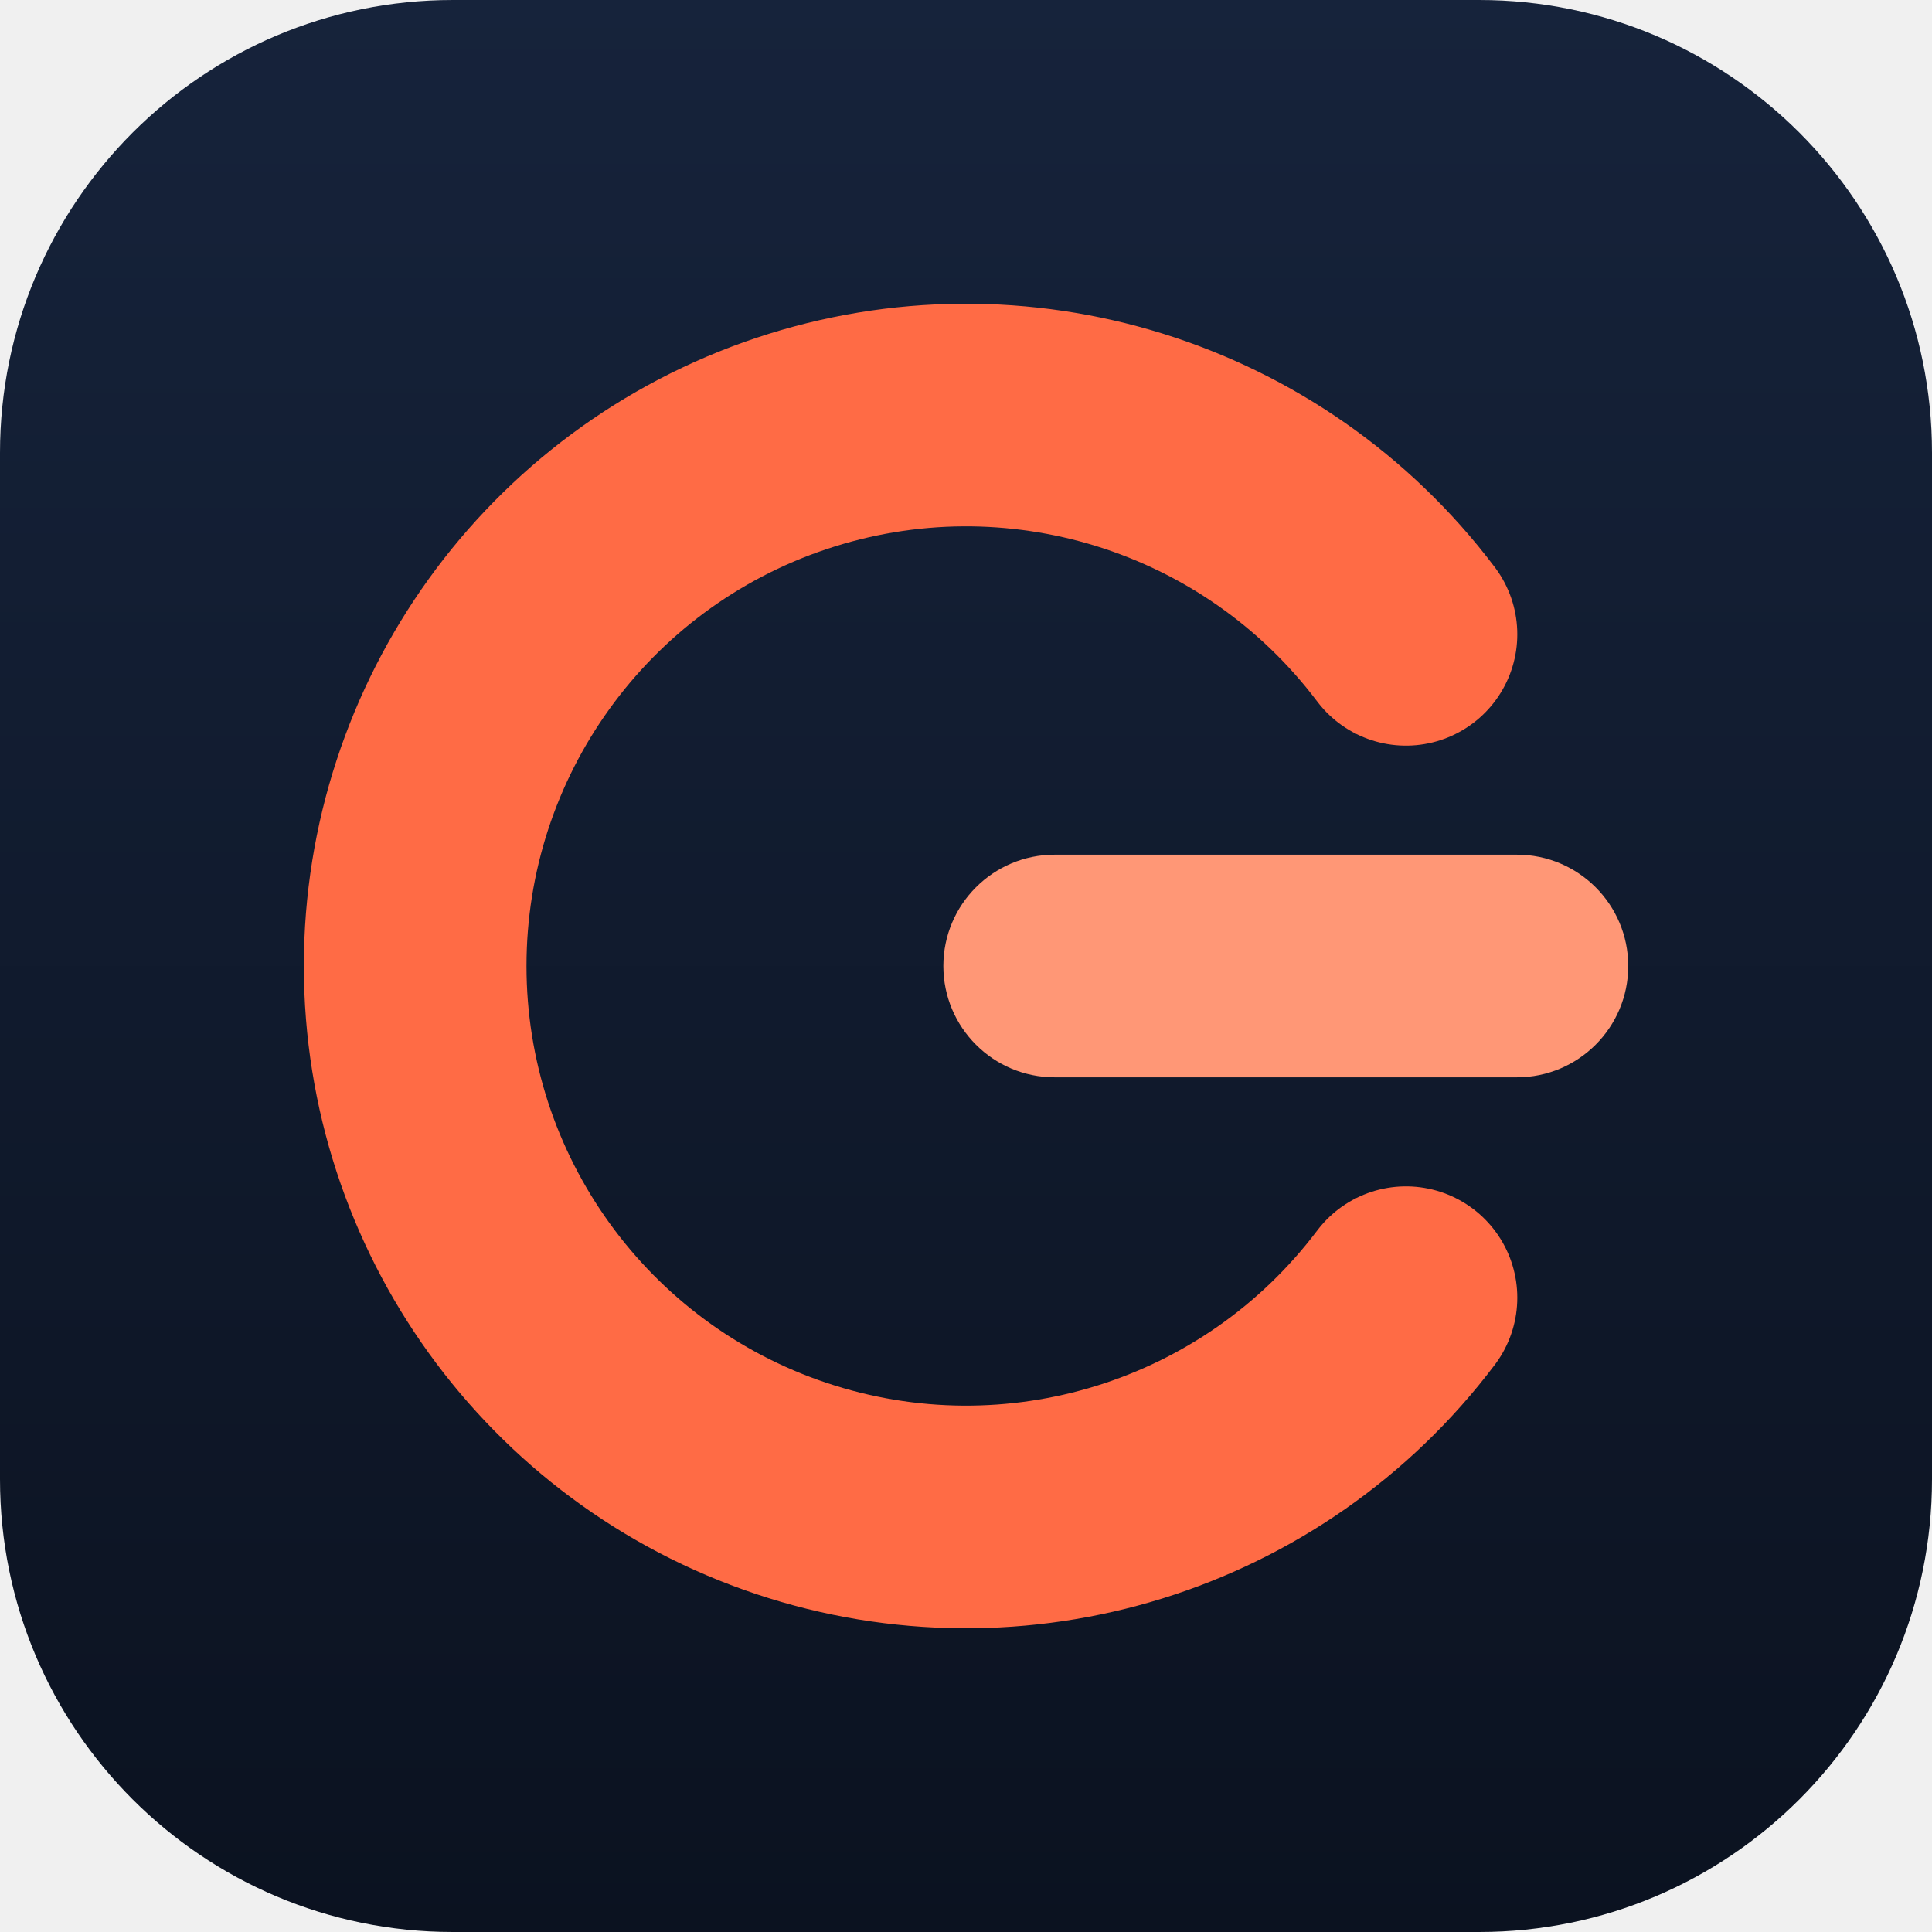
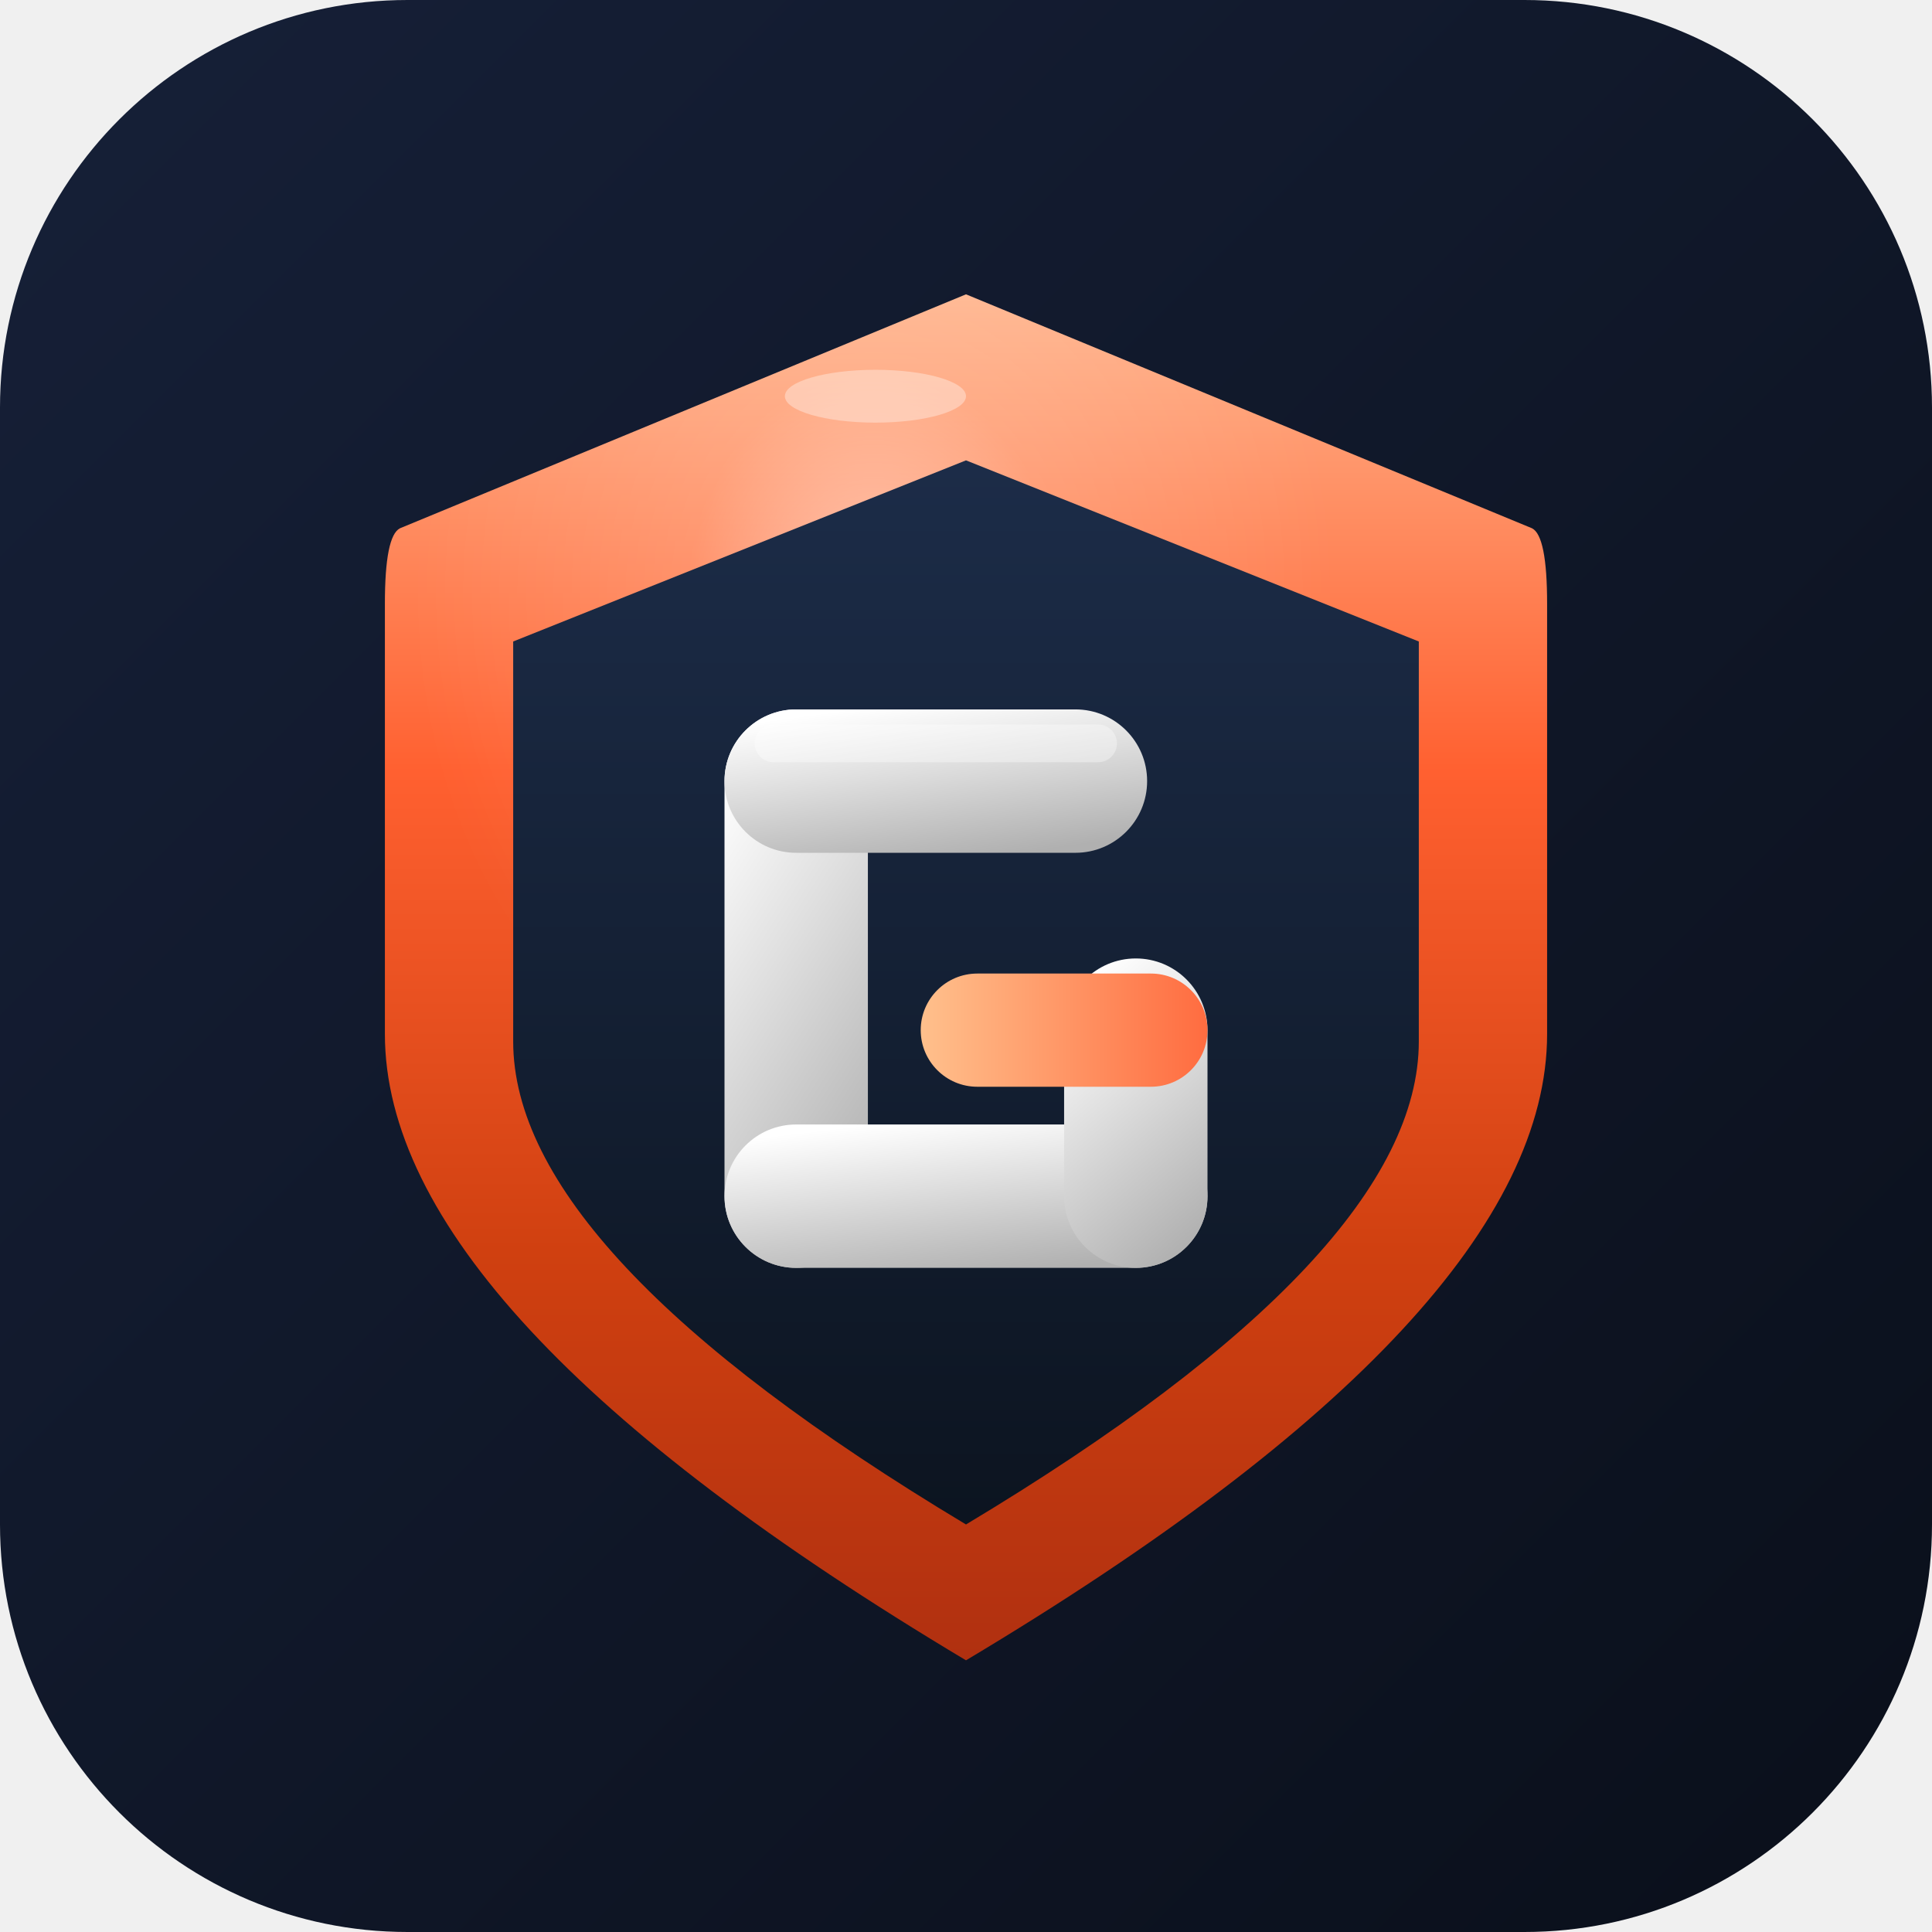
<svg xmlns="http://www.w3.org/2000/svg" viewBox="0 0 512 512">
  <defs>
-     <linearGradient id="bg" x1="0" y1="0" x2="0" y2="1">
-       <stop offset="0" stop-color="#16233B" />
-       <stop offset="1" stop-color="#0B1220" />
+     <linearGradient id="bg" x1="0" y1="0" x2="1" y2="1">
+       <stop offset="0" stop-color="#162038" />
+       <stop offset="1" stop-color="#0A0F1A" />
    </linearGradient>
+     <linearGradient id="shOuter" x1="0.5" y1="0" x2="0.5" y2="1">
+       <stop offset="0" stop-color="#FFB48C" />
+       <stop offset="0.35" stop-color="#FF6030" />
+       <stop offset="0.7" stop-color="#D04010" />
+       <stop offset="1" stop-color="#B03010" />
+     </linearGradient>
+     <linearGradient id="shInner" x1="0.5" y1="0" x2="0.5" y2="1">
+       <stop offset="0" stop-color="#1C2C48" />
+       <stop offset="1" stop-color="#0C1420" />
+     </linearGradient>
+     <linearGradient id="gMetal" x1="0.3" y1="0" x2="0.7" y2="1">
+       <stop offset="0" stop-color="#FFFFFF" />
+       <stop offset="0.4" stop-color="#E0E0E0" />
+       <stop offset="1" stop-color="#B0B0B0" />
+     </linearGradient>
+     <linearGradient id="xbar" x1="0" y1="0" x2="1" y2="0">
+       <stop offset="0" stop-color="#FFC08C" />
+       <stop offset="1" stop-color="#FF6C40" />
+     </linearGradient>
+     <radialGradient id="gloss" cx="0.42" cy="0.22" r="0.4">
+       <stop offset="0" stop-color="#FFFFFF" stop-opacity="0.5" />
+       <stop offset="0.4" stop-color="#FFFFFF" stop-opacity="0.12" />
+       <stop offset="1" stop-color="#FFFFFF" stop-opacity="0" />
+     </radialGradient>
  </defs>
-   <rect width="512" height="512" rx="120" fill="url(#bg)" />
-   <path d="M 372.6 343.9 A 146 146 0 1 1 372.6 168.1" fill="none" stroke="#FF6B45" stroke-width="59" stroke-linecap="round" />
-   <rect x="250" y="226.5" width="181.5" height="59" rx="29.5" fill="#FF9776" />
+   <rect width="512" height="512" rx="108" fill="url(#bg)" />
+   <path d="M 256 78 L 406 140 Q 410 142 410 160 L 410 274 Q 410 348 256 440 Q 102 348 102 274 L 102 160 Q 102 142 106 140 Z" fill="url(#shOuter)" />
+   <path d="M 256 78 L 406 140 Q 410 142 410 160 L 410 274 Q 410 348 256 440 Q 102 348 102 274 L 102 160 Q 102 142 106 140 Z" fill="url(#gloss)" />
+   <path d="M 256 122 L 376 170 Q 376 178 376 184 L 376 276 Q 376 332 256 404 Q 136 332 136 276 L 136 184 Q 136 178 136 170 Z" fill="url(#shInner)" />
+   <rect x="192" y="188" width="38" height="148" rx="19" fill="url(#gMetal)" />
+   <rect x="192" y="188" width="112" height="38" rx="19" fill="url(#gMetal)" />
+   <rect x="192" y="298" width="128" height="38" rx="19" fill="url(#gMetal)" />
+   <rect x="282" y="254" width="38" height="82" rx="19" fill="url(#gMetal)" />
+   <rect x="244" y="258" width="76" height="30" rx="15" fill="url(#xbar)" />
+   <rect x="200" y="192" width="96" height="10" rx="5" fill="#FFFFFF" opacity="0.35" />
+   <ellipse cx="232" cy="105" rx="24" ry="7" fill="#FFFFFF" opacity="0.35" />
</svg>
